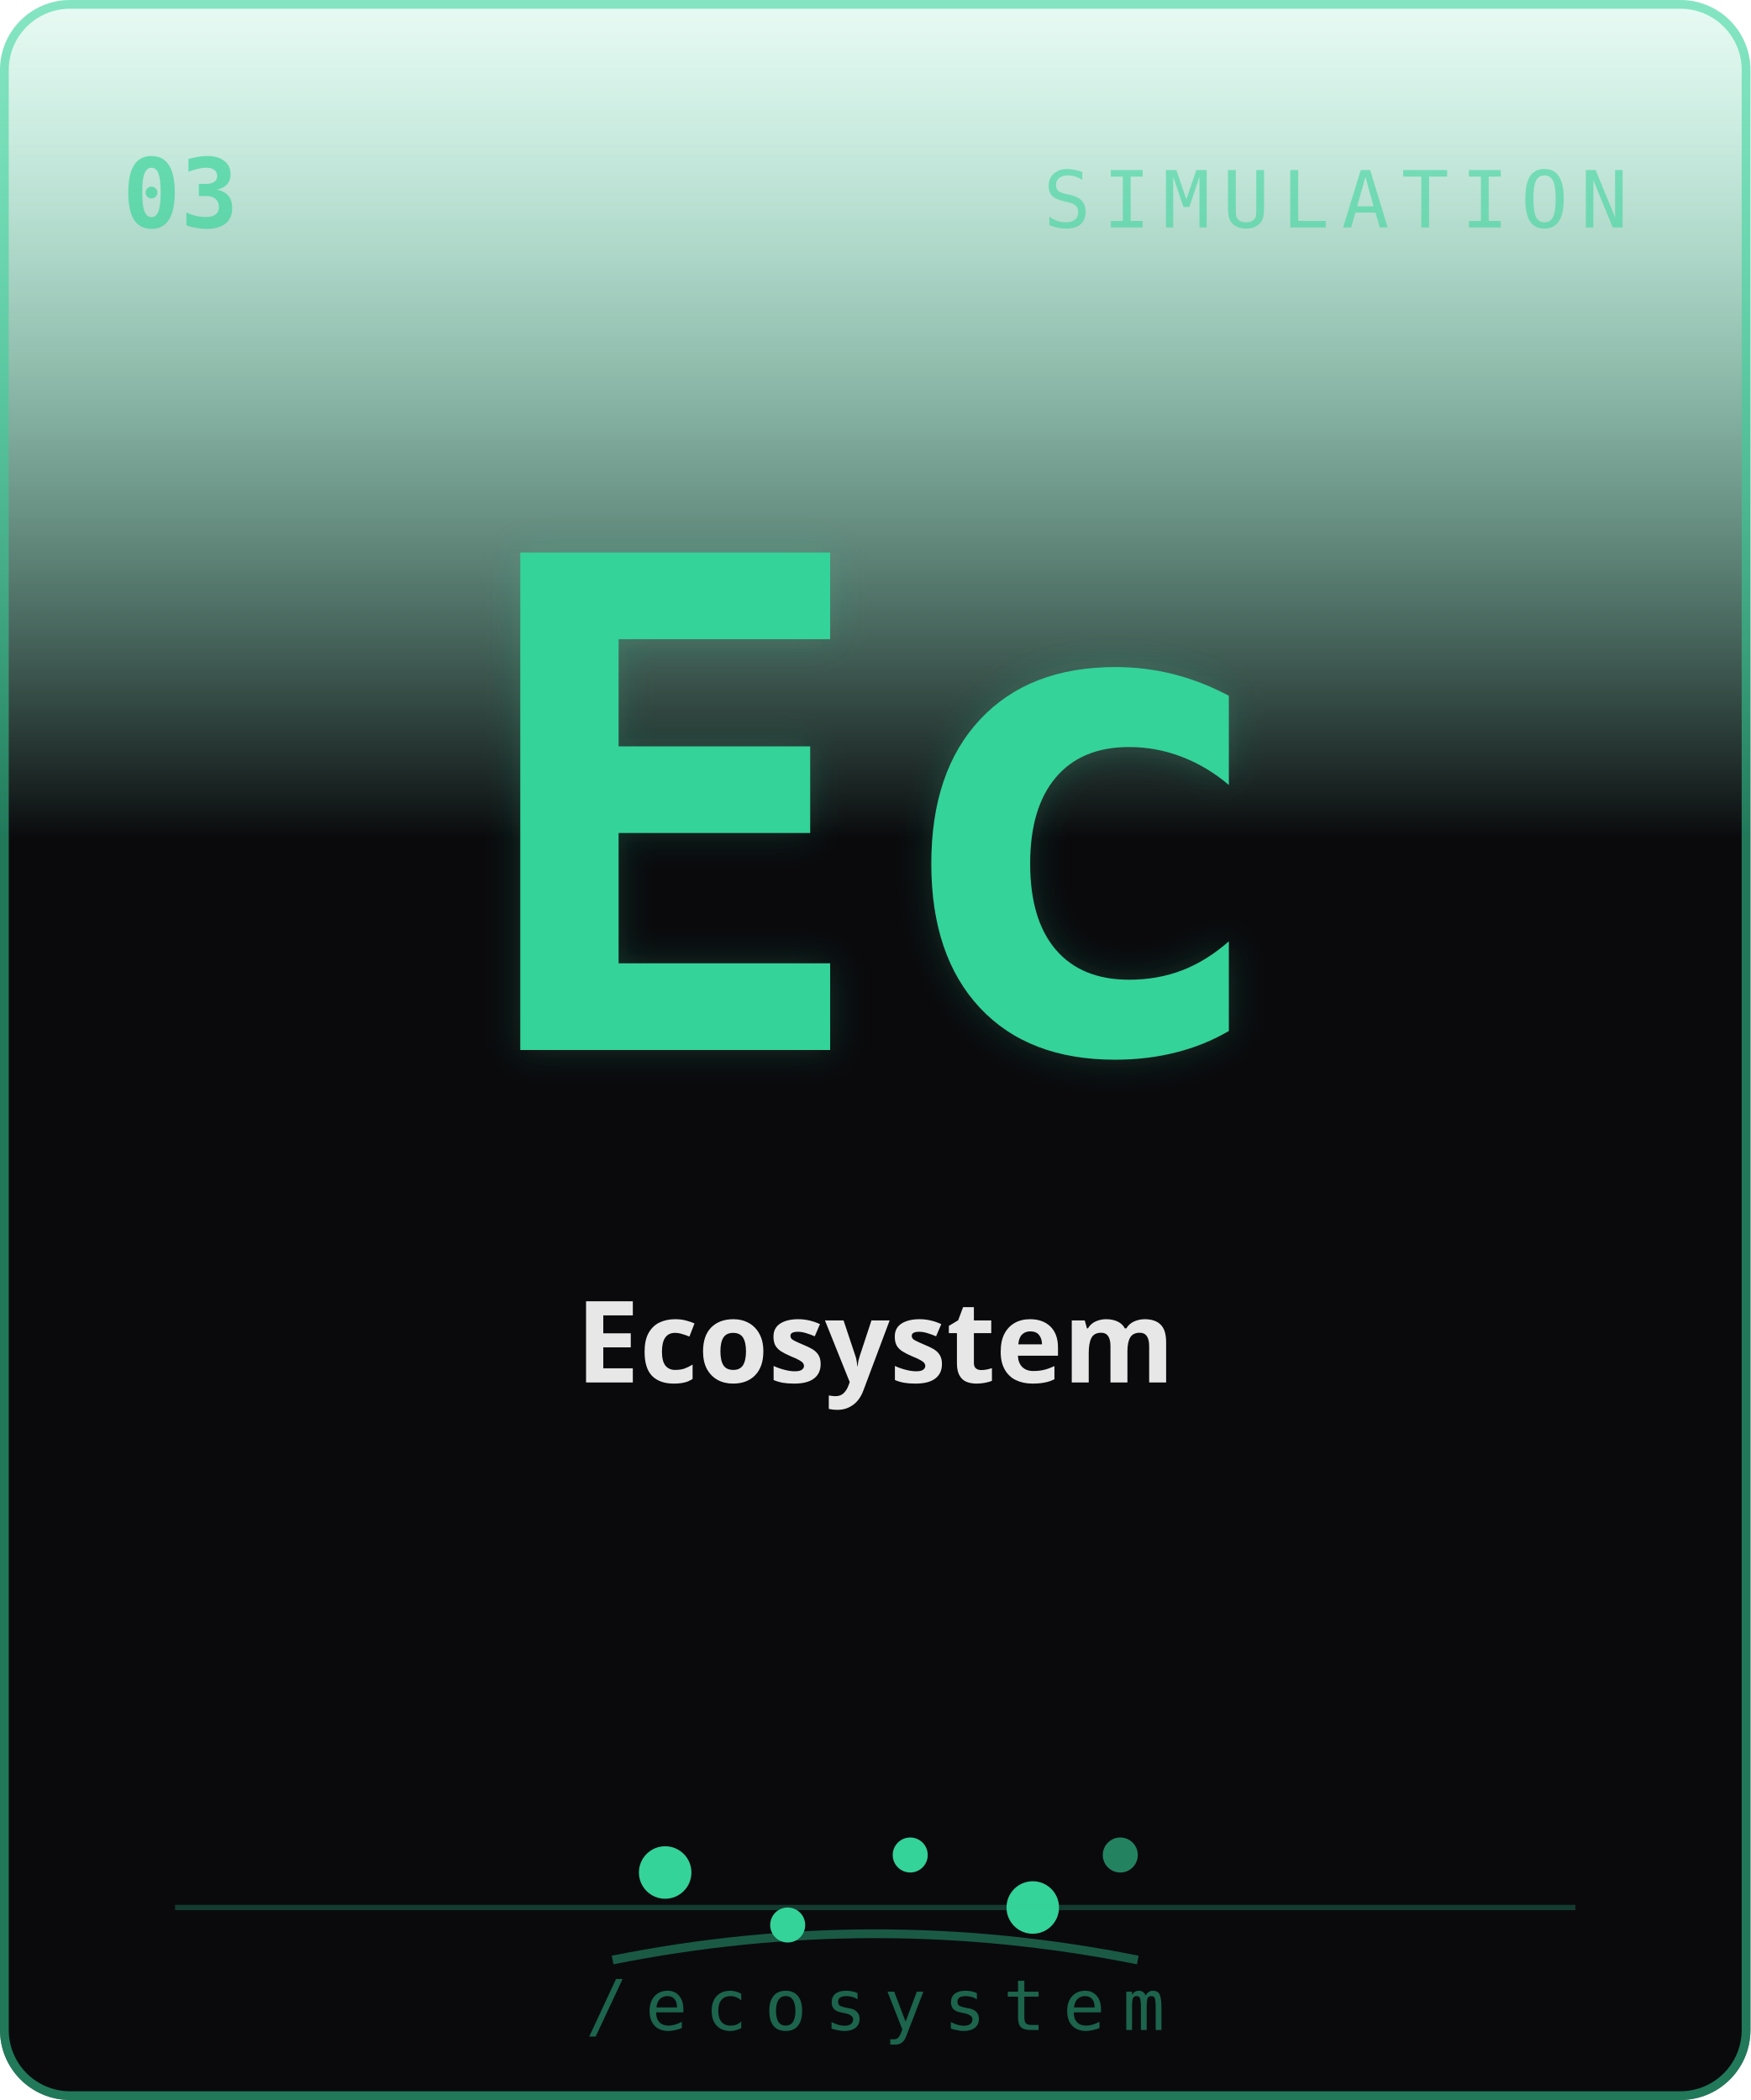
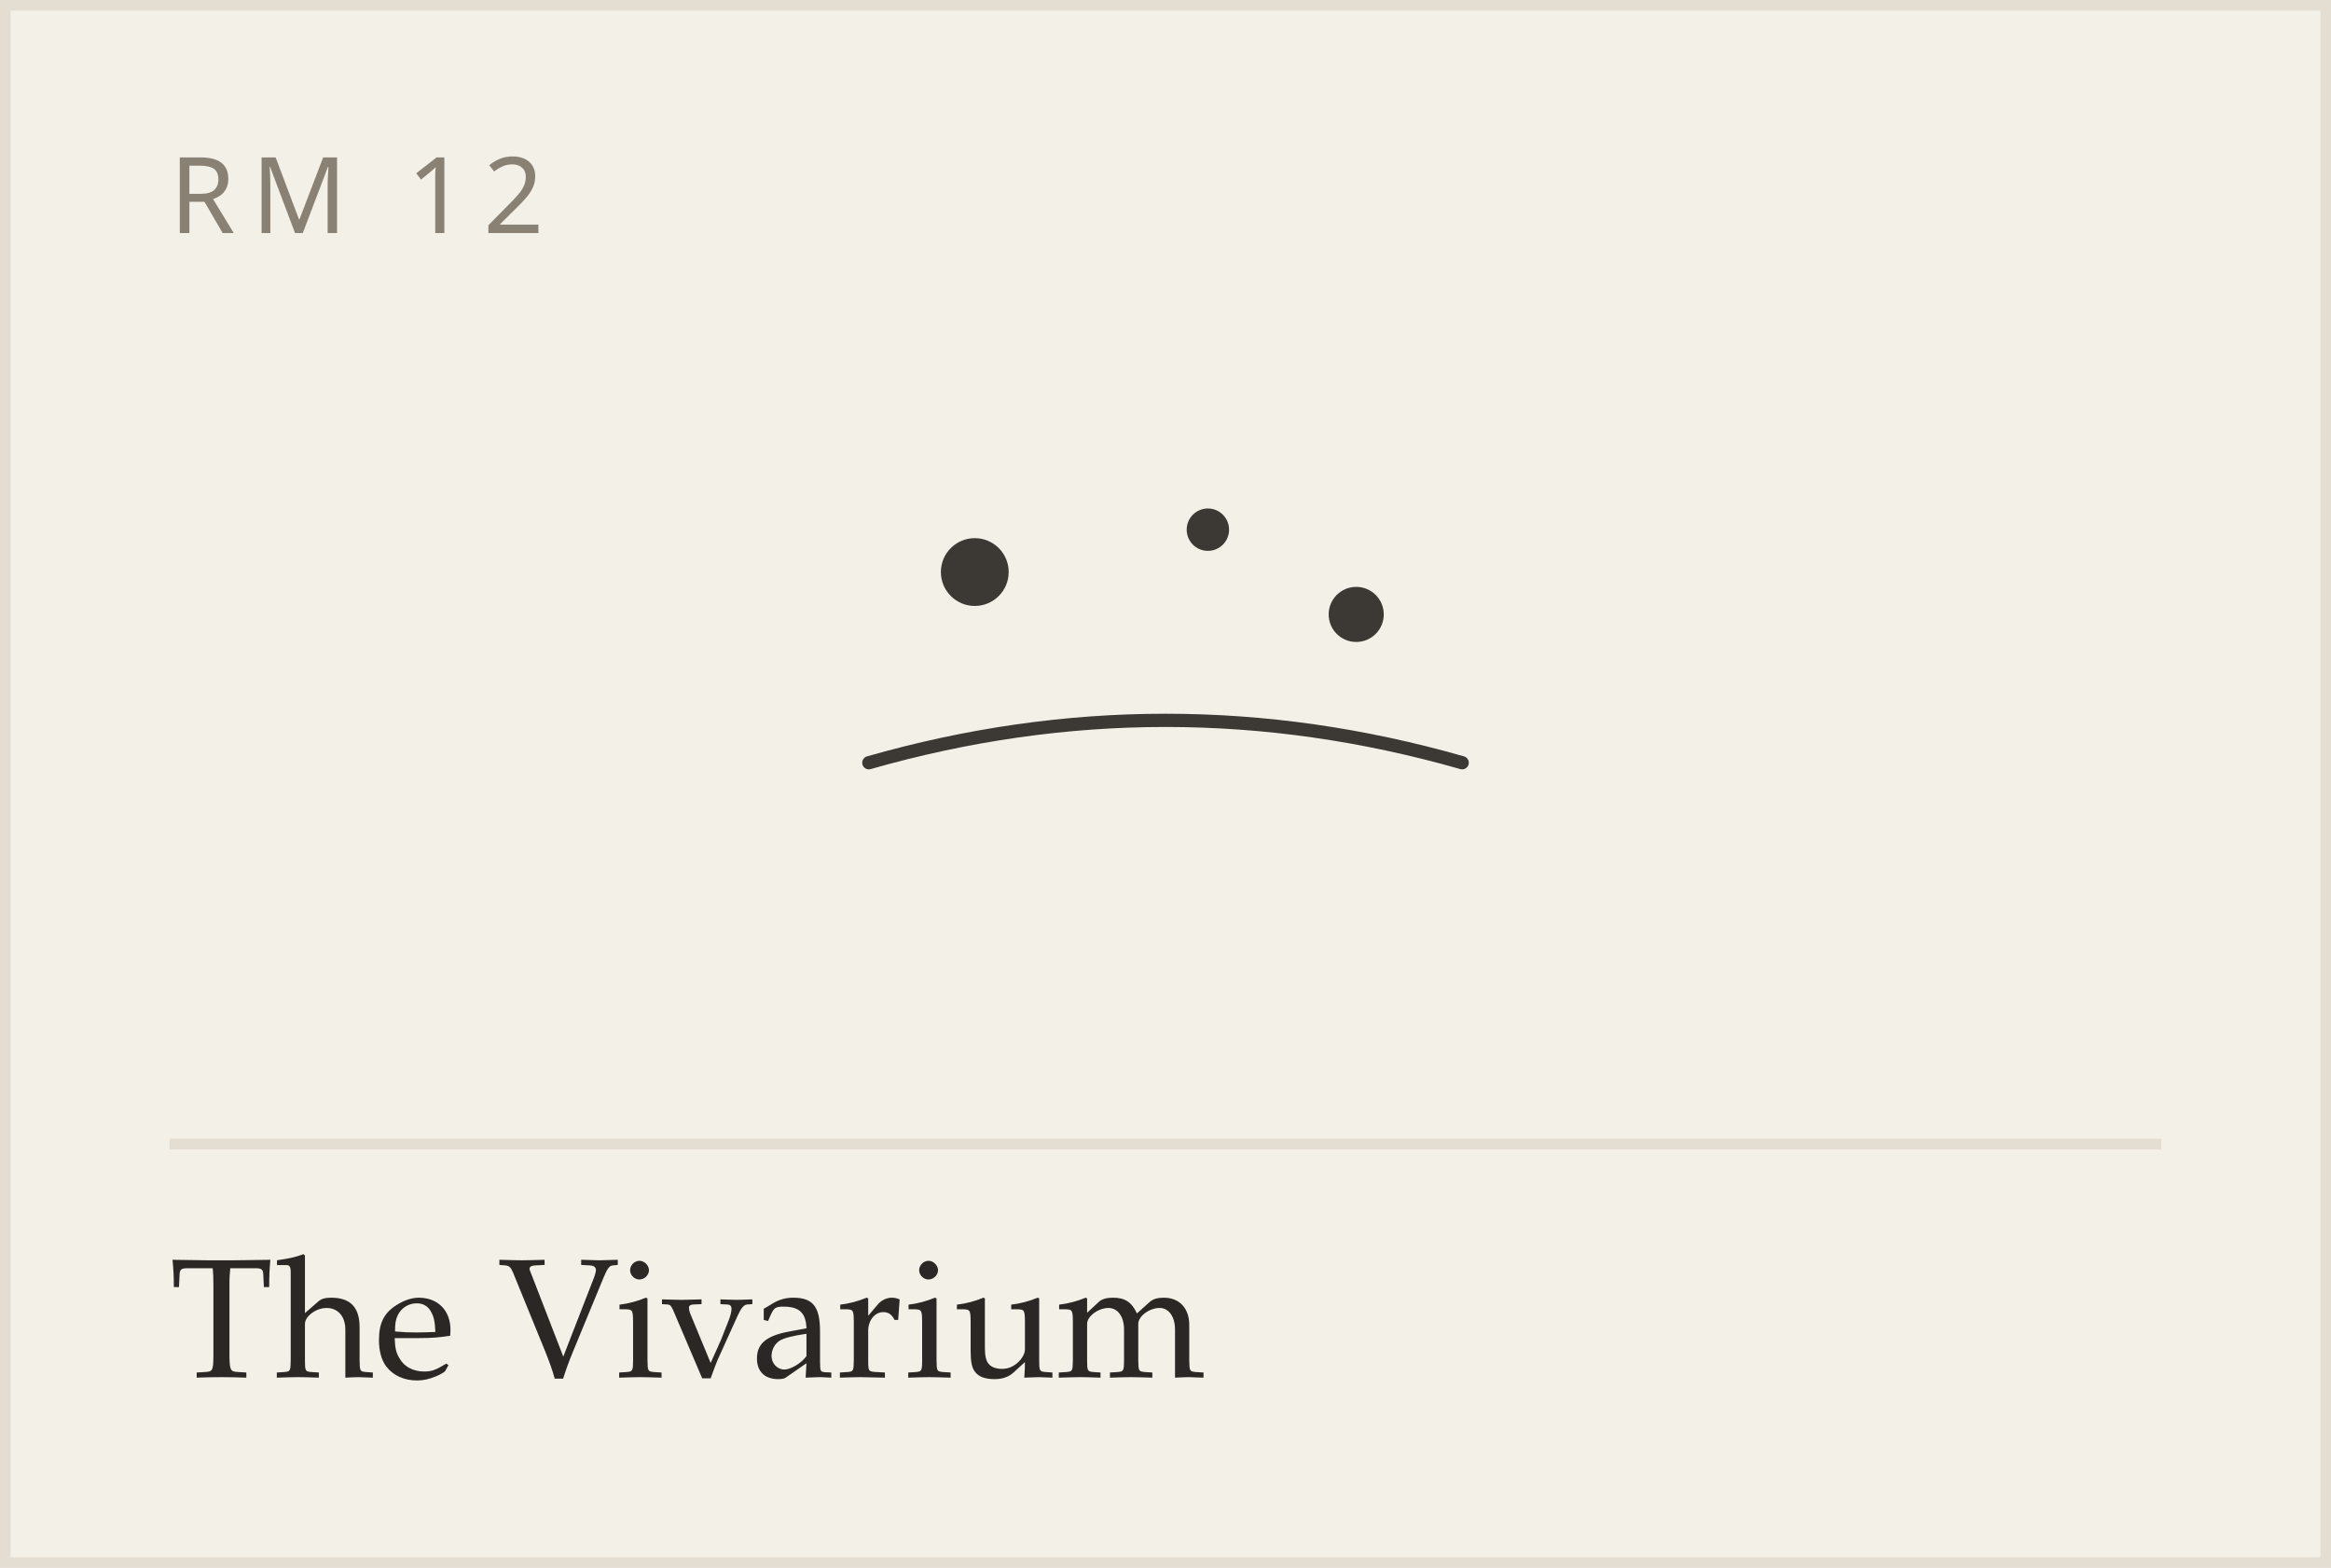
- <svg xmlns="http://www.w3.org/2000/svg" viewBox="0 0 200 240" width="200" height="240" role="img" aria-label="Ecosystem">
-   <defs>
-     <linearGradient id="bg" x1="0" y1="0" x2="0" y2="1">
-       <stop offset="0" stop-color="#34d399" stop-opacity="0.10" />
-       <stop offset="0.4" stop-color="#0a0a0d" stop-opacity="1" />
-       <stop offset="1" stop-color="#0a0a0d" stop-opacity="1" />
-     </linearGradient>
-     <filter id="glow" x="-30%" y="-30%" width="160%" height="160%">
-       <feGaussianBlur stdDeviation="2" />
-     </filter>
-   </defs>
-   <rect width="200" height="240" rx="8" ry="8" fill="url(#bg)" />
-   <rect x="0.5" y="0.5" width="199" height="239" rx="7.5" ry="7.5" fill="none" stroke="#34d399" stroke-opacity="0.55" stroke-width="1">
-     <animate attributeName="stroke-opacity" values="0.55;0.95;0.55" dur="3.2s" repeatCount="indefinite" />
-   </rect>
-   <text x="14" y="26" font-family="ui-monospace, SFMono-Regular, Menlo, monospace" font-size="11" font-weight="700" fill="#34d399" fill-opacity="0.65">03</text>
-   <text x="186" y="26" text-anchor="end" font-family="ui-monospace, SFMono-Regular, Menlo, monospace" font-size="9" letter-spacing="1.4" fill="#34d399" fill-opacity="0.55">SIMULATION</text>
-   <text x="100" y="120" text-anchor="middle" font-family="ui-monospace, SFMono-Regular, Menlo, monospace" font-size="78" font-weight="800" fill="#34d399" fill-opacity="0.20" filter="url(#glow)">Ec</text>
-   <text x="100" y="120" text-anchor="middle" font-family="ui-monospace, SFMono-Regular, Menlo, monospace" font-size="78" font-weight="800" fill="#34d399">Ec</text>
-   <text x="100" y="158" text-anchor="middle" font-family="ui-sans-serif, system-ui, sans-serif" font-size="13" font-weight="600" fill="#fafafa" fill-opacity="0.92">Ecosystem</text>
-   <g transform="translate(70,206)" fill="#34d399">
-     <circle cx="6" cy="8" r="3" />
-     <circle cx="20" cy="14" r="2" />
-     <circle cx="34" cy="6" r="2" />
-     <circle cx="48" cy="12" r="3" />
-     <circle cx="58" cy="6" r="2" opacity="0.6" />
-     <path d="M 0 18 q 30 -6 60 0" stroke="#34d399" stroke-opacity="0.4" fill="none" stroke-width="1" />
+ <svg xmlns="http://www.w3.org/2000/svg" viewBox="0 0 220 148" width="220" height="148" role="img" aria-label="The Vivarium">
+   <rect width="220" height="148" fill="#f3f0e8" />
+   <rect x="0.5" y="0.5" width="219" height="147" fill="none" stroke="#e4ddd2" />
+   <text x="16" y="22" font-family="ui-sans-serif, system-ui, sans-serif" font-size="10" letter-spacing="1.5" fill="#8a8175">RM 12</text>
+   <g transform="translate(78,40)" fill="none" stroke="#3c3833" stroke-width="1.25" stroke-linejoin="round" stroke-linecap="round">
+     <circle cx="14" cy="14" r="3.2" fill="#3c3833" stroke="none" />
+     <circle cx="36" cy="10" r="2" fill="#3c3833" stroke="none" />
+     <circle cx="50" cy="18" r="2.6" fill="#3c3833" stroke="none" />
+     <path d="M4 32 Q32 24 60 32" />
  </g>
-   <line x1="20" y1="218" x2="180" y2="218" stroke="#34d399" stroke-opacity="0.25" stroke-width="0.6" />
-   <text x="100" y="232" text-anchor="middle" font-family="ui-monospace, SFMono-Regular, Menlo, monospace" font-size="8" letter-spacing="2" fill="#34d399" fill-opacity="0.45">/ecosystem</text>
+   <line x1="16" y1="108" x2="204" y2="108" stroke="#e4ddd2" />
+   <text x="16" y="130" font-family="Georgia, 'Iowan Old Style', Palatino, serif" font-size="16" fill="#2a2724">The Vivarium</text>
</svg>
